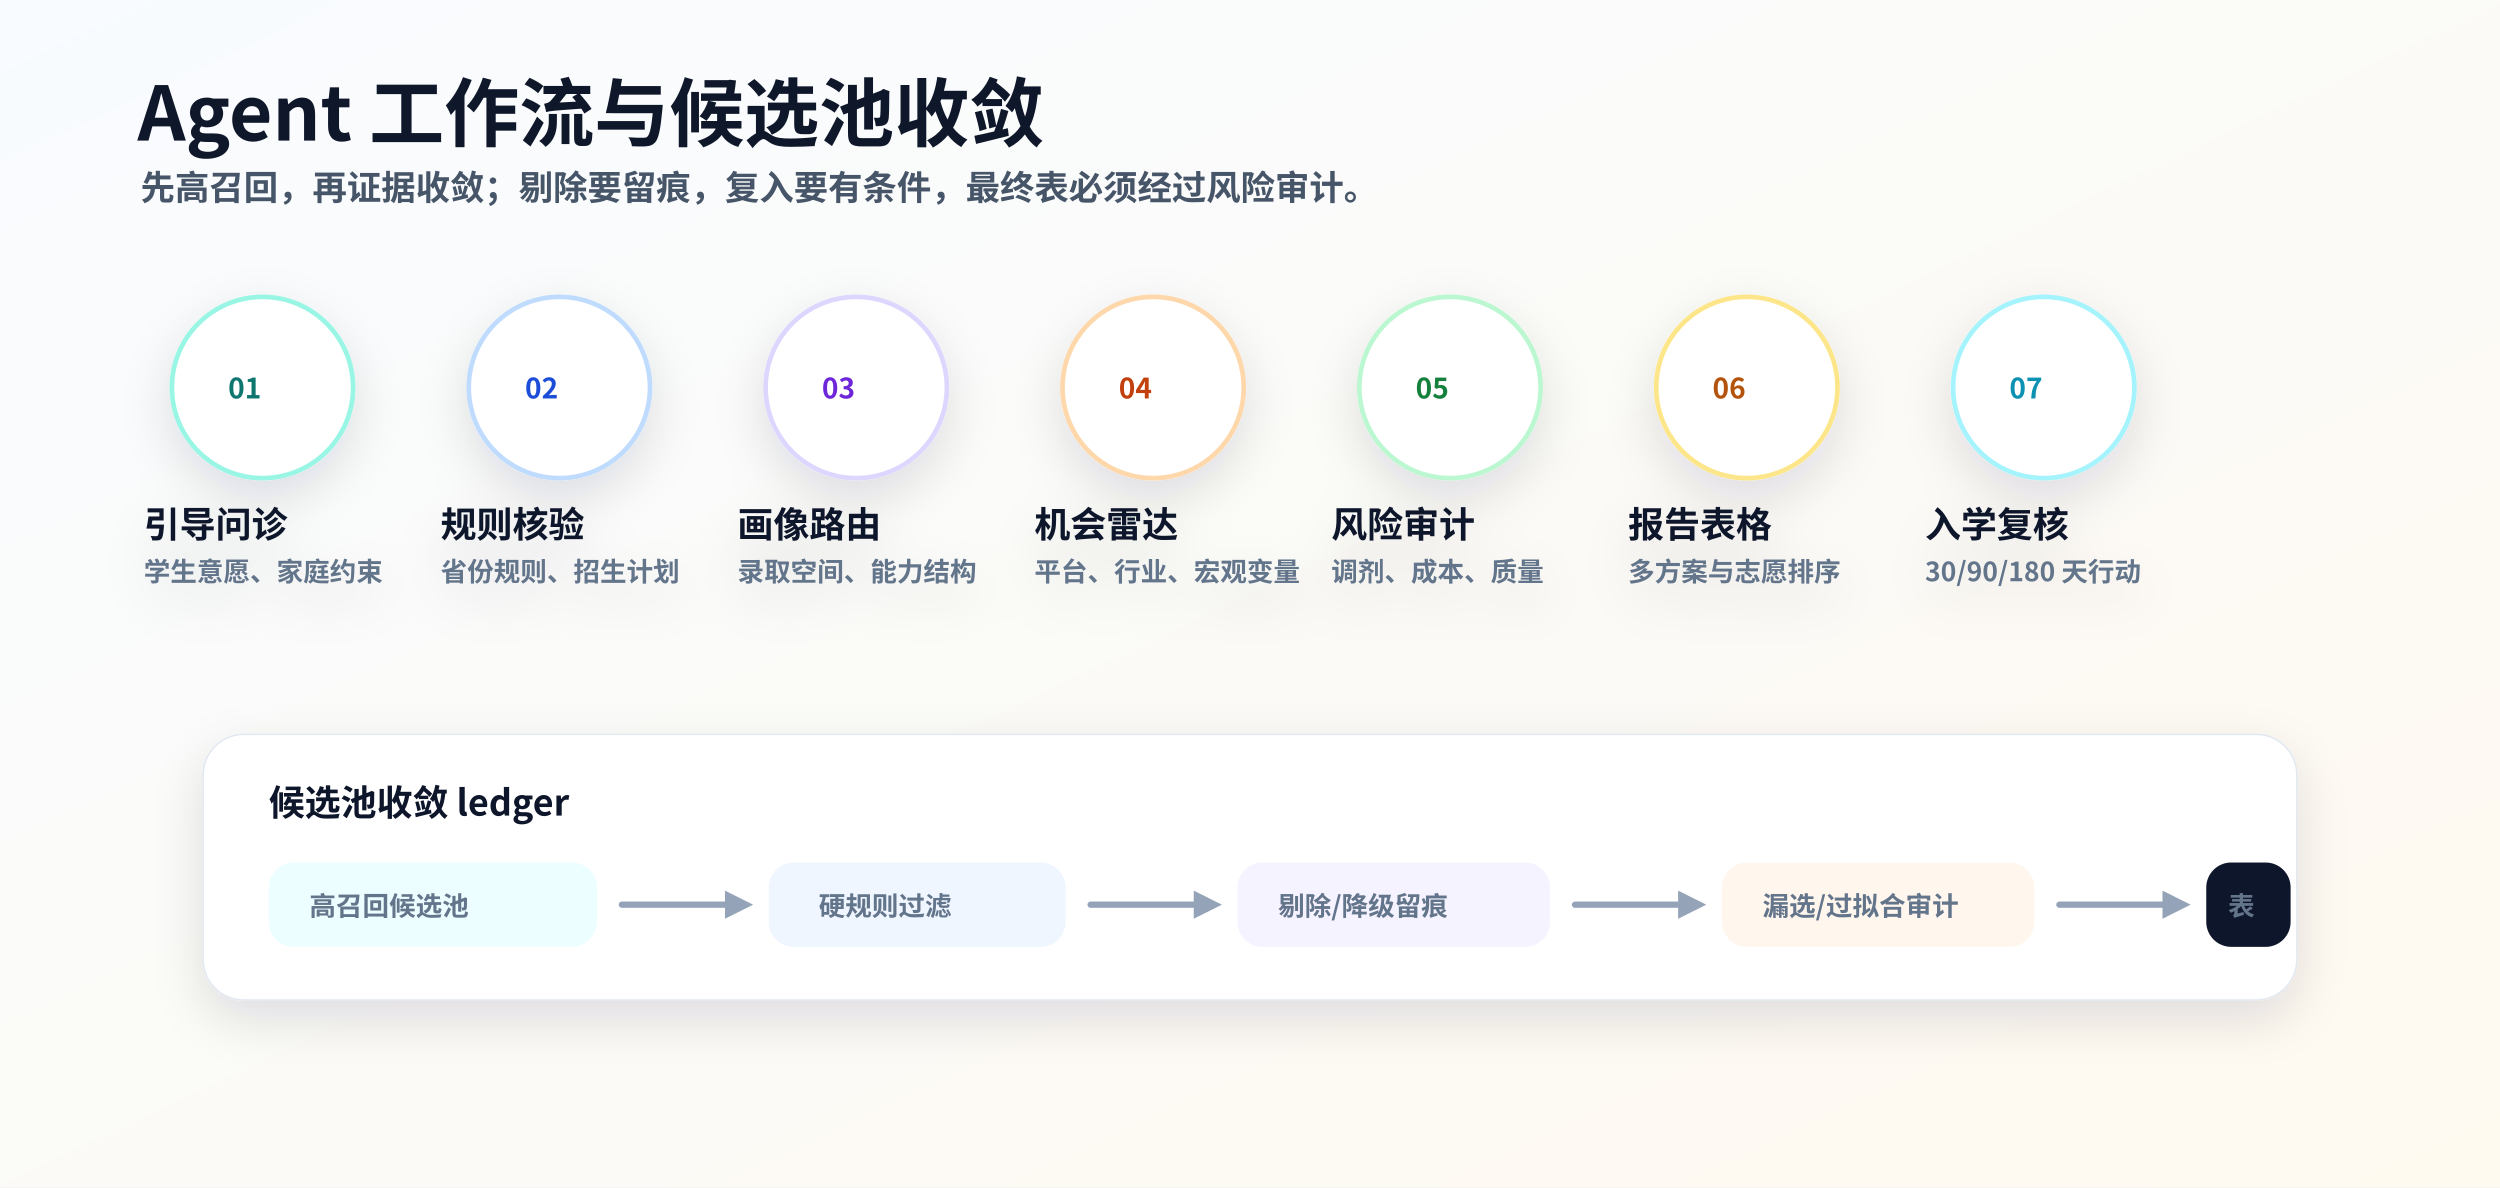
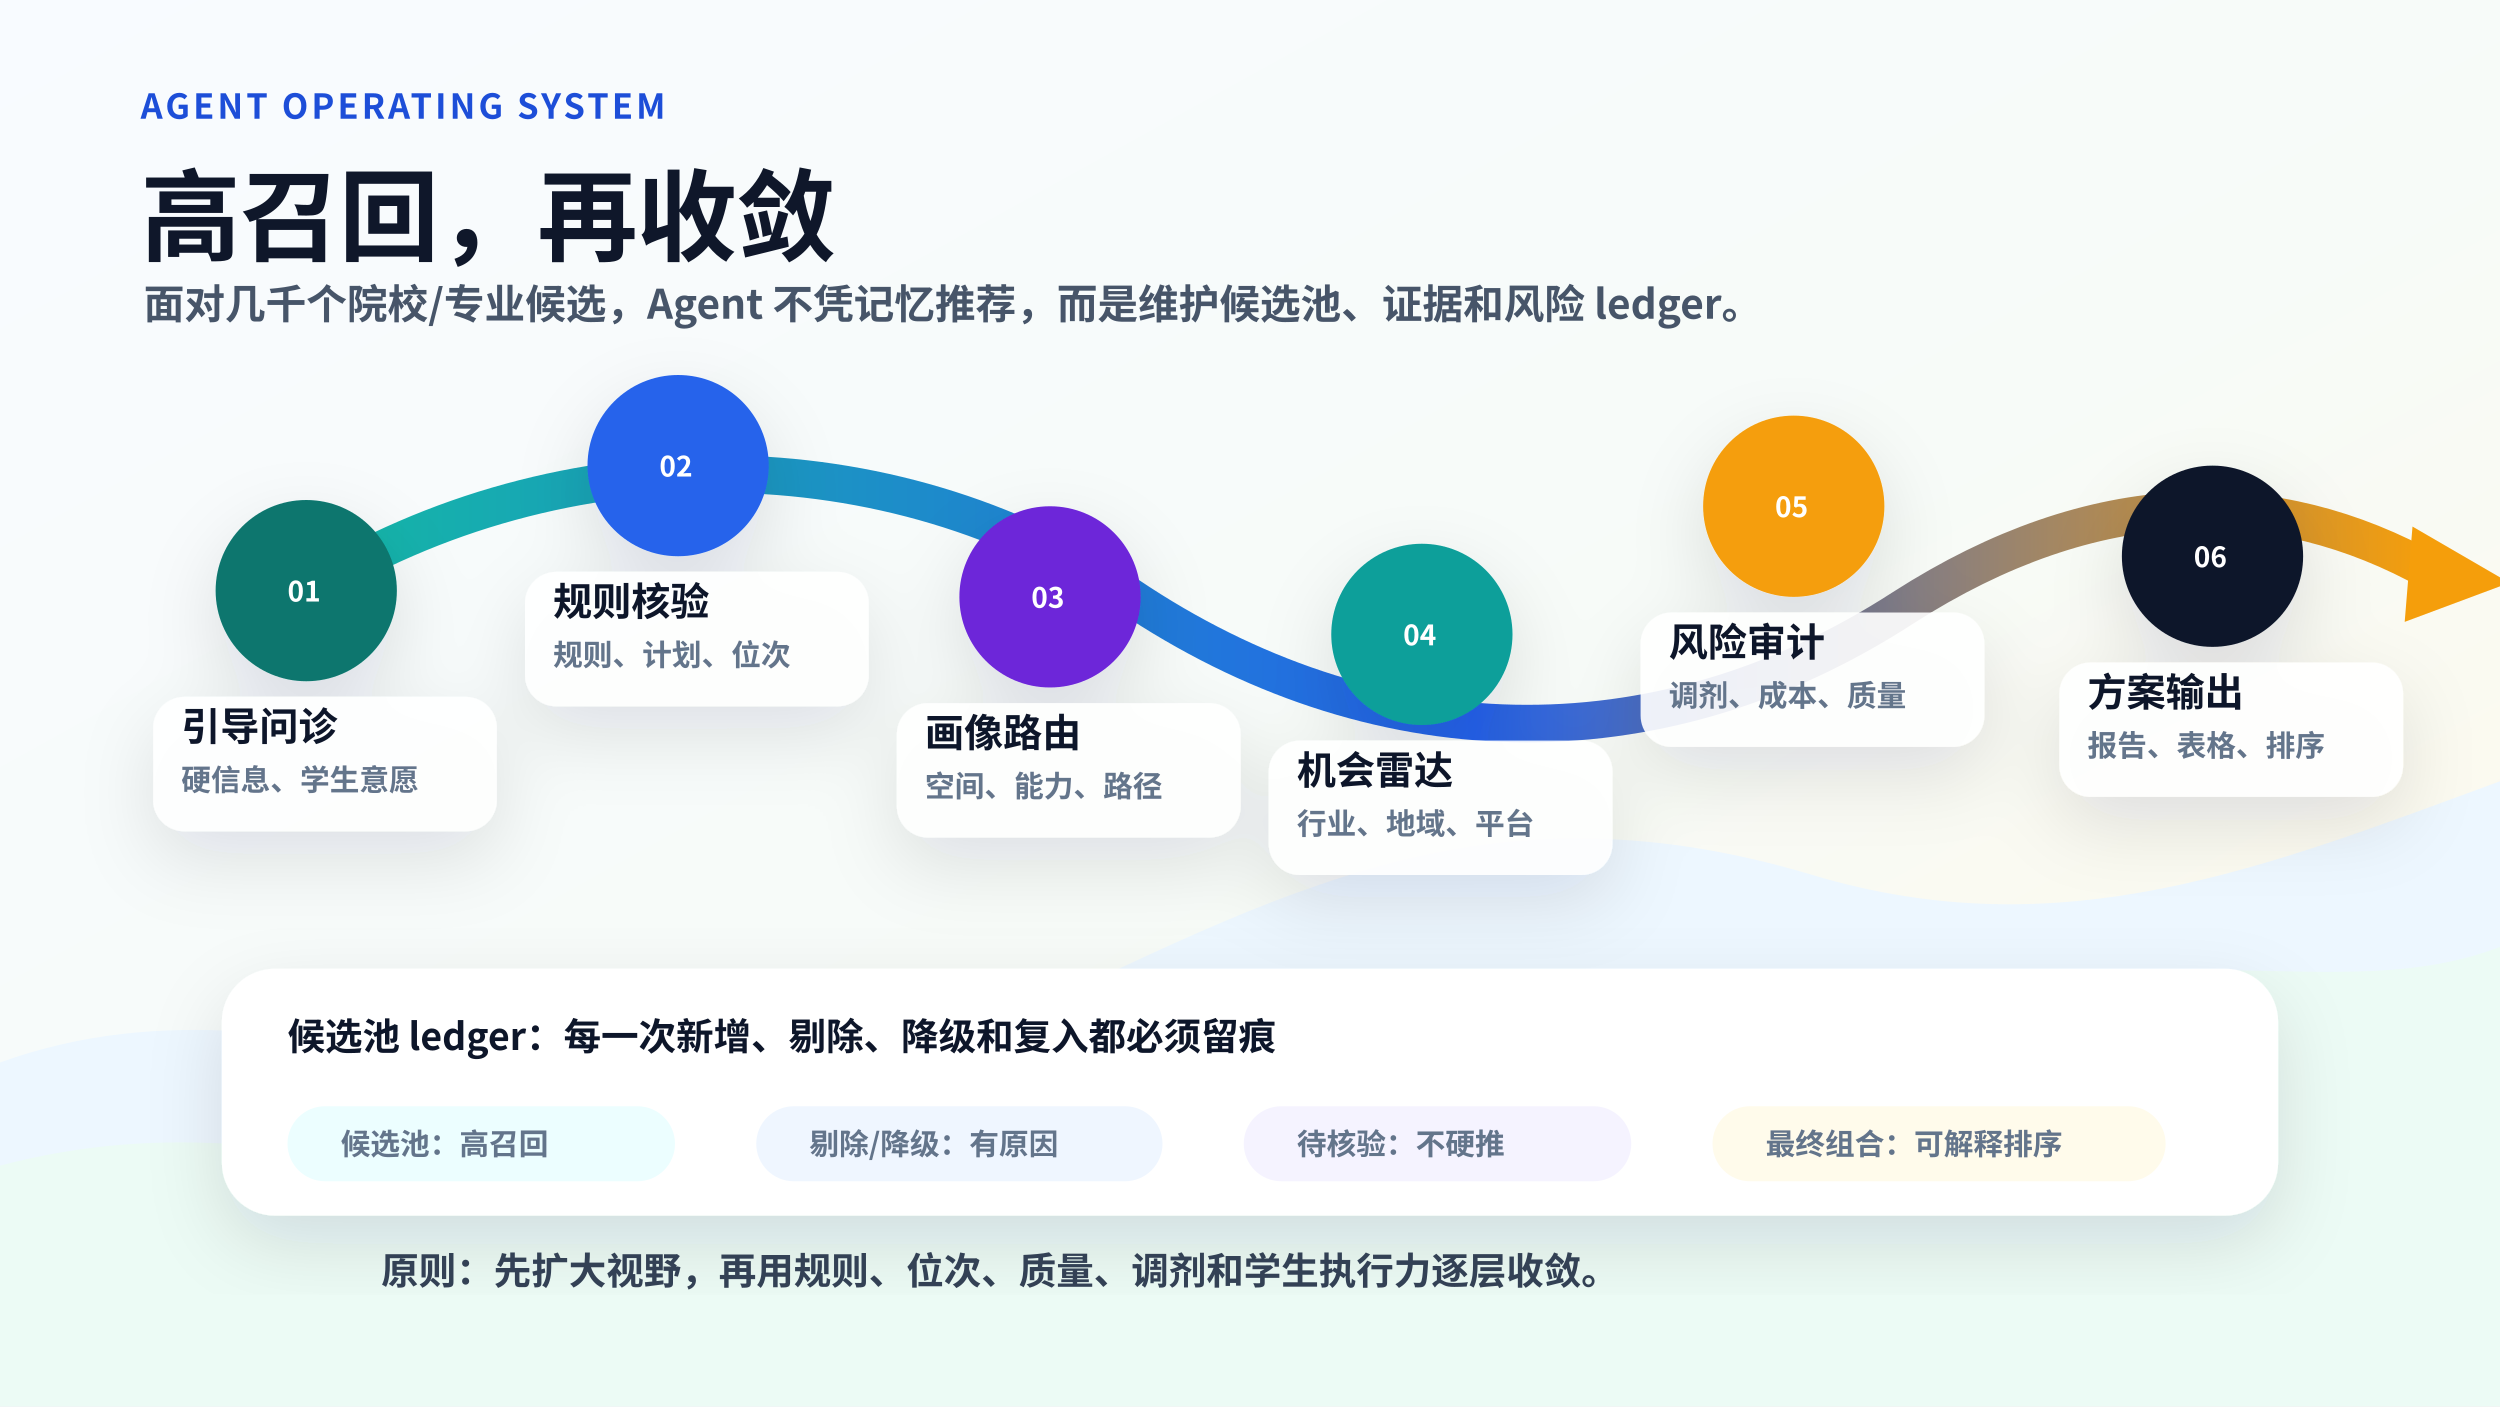
- <svg xmlns="http://www.w3.org/2000/svg" width="1600" height="760" viewBox="0 0 1600 760" role="img" aria-label="Lever-GaoKao Agent 工作流与候选池收敛">
+ <svg xmlns="http://www.w3.org/2000/svg" width="1600" height="900" viewBox="0 0 1600 900" role="img" aria-label="Lever-GaoKao Agent 执行闭环：高召回，再收敛">
  <defs>
    <linearGradient id="bg" x1="0" y1="0" x2="1" y2="1">
      <stop offset="0" stop-color="#f8fbff" />
-       <stop offset="1" stop-color="#fffaf0" />
+       <stop offset=".55" stop-color="#f7fbf8" />
+       <stop offset="1" stop-color="#fff8e7" />
    </linearGradient>
-     <linearGradient id="line" x1="0" y1="0" x2="1" y2="0">
-       <stop offset="0" stop-color="#0f9f9a" />
+     <linearGradient id="flow" x1="0" y1="0" x2="1" y2="0">
+       <stop offset="0" stop-color="#14b8a6" />
      <stop offset=".55" stop-color="#2563eb" />
      <stop offset="1" stop-color="#f59e0b" />
    </linearGradient>
-     <filter id="shadow" x="-15%" y="-25%" width="130%" height="150%">
-       <feDropShadow dx="0" dy="12" stdDeviation="16" flood-color="#0f172a" flood-opacity="0.12" />
+     <filter id="shadow" x="-18%" y="-28%" width="136%" height="160%">
+       <feDropShadow dx="0" dy="18" stdDeviation="24" flood-color="#0f172a" flood-opacity=".12" />
    </filter>
    <style>
      .font{font-family:-apple-system,BlinkMacSystemFont,"PingFang SC","Noto Sans CJK SC","Microsoft YaHei",Arial,sans-serif}
-       .title{font-size:48px;font-weight:820;fill:#0f172a}
-       .sub{font-size:22px;font-weight:560;fill:#475569}
-       .step{font-size:23px;font-weight:800;fill:#0f172a}
-       .desc{font-size:17px;font-weight:560;fill:#64748b}
-       .label{font-size:18px;font-weight:760}
+       .kicker{font-size:22px;font-weight:780;letter-spacing:2px;fill:#1d4ed8}
+       .title{font-size:64px;font-weight:860;letter-spacing:-.5px;fill:#0f172a}
+       .sub{font-size:26px;font-weight:580;fill:#475569}
+       .step{font-size:25px;font-weight:820;fill:#0f172a}
+       .desc{font-size:19px;font-weight:560;fill:#64748b}
+       .num{font-size:18px;font-weight:850;fill:#ffffff}
+       .ledger{font-size:24px;font-weight:820;fill:#0f172a}
    </style>
  </defs>
-   <rect width="1600" height="760" fill="url(#bg)" />
-   <text class="font title" x="88" y="90">Agent 工作流与候选池收敛</text>
-   <text class="font sub" x="90" y="128">先高召回，再证据收敛；剔除要留痕，复入要有条件，最终表必须经过风险审计。</text>
-   <path d="M168 248 H1420" stroke="url(#line)" stroke-width="12" stroke-linecap="round" />
-   <g filter="url(#shadow)">
-     <g transform="translate(92 188)">
-       <circle cx="76" cy="60" r="58" fill="#ffffff" stroke="#99f6e4" stroke-width="3" />
-       <text class="font label" x="54" y="67" fill="#0f766e">01</text>
-       <text class="font step" x="0" y="156">引导问诊</text>
-       <text class="font desc" x="0" y="184">学生意愿、家庭约束</text>
-     </g>
-     <g transform="translate(282 188)">
-       <circle cx="76" cy="60" r="58" fill="#ffffff" stroke="#bfdbfe" stroke-width="3" />
-       <text class="font label" x="54" y="67" fill="#1d4ed8">02</text>
-       <text class="font step" x="0" y="156">规则核验</text>
-       <text class="font desc" x="0" y="184">省份规则、招生计划</text>
-     </g>
-     <g transform="translate(472 188)">
-       <circle cx="76" cy="60" r="58" fill="#ffffff" stroke="#ddd6fe" stroke-width="3" />
-       <text class="font label" x="54" y="67" fill="#6d28d9">03</text>
-       <text class="font step" x="0" y="156">画像路由</text>
-       <text class="font desc" x="0" y="184">录取空间、能力结构</text>
-     </g>
-     <g transform="translate(662 188)">
-       <circle cx="76" cy="60" r="58" fill="#ffffff" stroke="#fed7aa" stroke-width="3" />
-       <text class="font label" x="54" y="67" fill="#c2410c">04</text>
-       <text class="font step" x="0" y="156">机会雷达</text>
-       <text class="font desc" x="0" y="184">平台、行业、宏观变量</text>
-     </g>
-     <g transform="translate(852 188)">
-       <circle cx="76" cy="60" r="58" fill="#ffffff" stroke="#bbf7d0" stroke-width="3" />
-       <text class="font label" x="54" y="67" fill="#15803d">05</text>
-       <text class="font step" x="0" y="156">风险审计</text>
-       <text class="font desc" x="0" y="184">调剂、成本、质量</text>
-     </g>
-     <g transform="translate(1042 188)">
-       <circle cx="76" cy="60" r="58" fill="#ffffff" stroke="#fde68a" stroke-width="3" />
-       <text class="font label" x="54" y="67" fill="#b45309">06</text>
-       <text class="font step" x="0" y="156">报告表格</text>
-       <text class="font desc" x="0" y="184">多方案与志愿排序</text>
-     </g>
-     <g transform="translate(1232 188)">
-       <circle cx="76" cy="60" r="58" fill="#ffffff" stroke="#a5f3fc" stroke-width="3" />
-       <text class="font label" x="54" y="67" fill="#0891b2">07</text>
-       <text class="font step" x="0" y="156">入学复核</text>
-       <text class="font desc" x="0" y="184">30/90/180 天行动</text>
+   <rect width="1600" height="900" fill="url(#bg)" />
+   <path d="M0 680 C210 604 400 768 618 666 C806 580 940 494 1160 560 C1320 608 1450 555 1600 500 L1600 900 L0 900Z" fill="#edf7ff" />
+   <path d="M0 746 C220 688 356 824 620 744 C838 678 1012 734 1214 654 C1380 590 1496 646 1600 606 L1600 900 L0 900Z" fill="#ecfbf5" />
+   <g transform="translate(90 76)">
+     <text class="font kicker" x="0" y="0">AGENT OPERATING SYSTEM</text>
+     <text class="font title" x="0" y="86">高召回，再收敛</text>
+     <text class="font sub" x="2" y="128">面对几千个院校/专业候选，Agent 不凭记忆推荐，而是维护候选池、证据和风险 ledger。</text>
+   </g>
+   <g transform="translate(116 238)">
+     <path d="M80 140 C245 38 455 42 606 143 C762 248 943 254 1102 151 C1225 72 1340 72 1440 128" fill="none" stroke="url(#flow)" stroke-width="24" stroke-linecap="round" />
+     <path d="M1428 99 l62 36 l-67 25Z" fill="#f59e0b" />
+     <g filter="url(#shadow)">
+       <g transform="translate(0 80)">
+         <circle cx="80" cy="60" r="58" fill="#0f766e" />
+         <text class="font num" x="68" y="67">01</text>
+         <rect x="-18" y="128" width="220" height="86" rx="20" fill="#ffffff" opacity=".88" />
+         <text class="font step" x="0" y="156">引导问诊</text>
+         <text class="font desc" x="0" y="188">硬信息、学生意愿</text>
+       </g>
+       <g transform="translate(238 0)">
+         <circle cx="80" cy="60" r="58" fill="#2563eb" />
+         <text class="font num" x="68" y="67">02</text>
+         <rect x="-18" y="128" width="220" height="86" rx="20" fill="#ffffff" opacity=".88" />
+         <text class="font step" x="0" y="156">规则核验</text>
+         <text class="font desc" x="0" y="188">规则、计划、位次</text>
+       </g>
+       <g transform="translate(476 84)">
+         <circle cx="80" cy="60" r="58" fill="#6d28d9" />
+         <text class="font num" x="68" y="67">03</text>
+         <rect x="-18" y="128" width="220" height="86" rx="20" fill="#ffffff" opacity=".88" />
+         <text class="font step" x="0" y="156">画像路由</text>
+         <text class="font desc" x="0" y="188">空间、能力、路径</text>
+       </g>
+       <g transform="translate(714 108)">
+         <circle cx="80" cy="60" r="58" fill="#0f9f9a" />
+         <text class="font num" x="68" y="67">04</text>
+         <rect x="-18" y="128" width="220" height="86" rx="20" fill="#ffffff" opacity=".88" />
+         <text class="font step" x="0" y="156">机会雷达</text>
+         <text class="font desc" x="0" y="188">行业、地域、平台</text>
+       </g>
+       <g transform="translate(952 26)">
+         <circle cx="80" cy="60" r="58" fill="#f59e0b" />
+         <text class="font num" x="68" y="67">05</text>
+         <rect x="-18" y="128" width="220" height="86" rx="20" fill="#ffffff" opacity=".9" />
+         <text class="font step" x="0" y="156">风险审计</text>
+         <text class="font desc" x="0" y="188">调剂、成本、质量</text>
+       </g>
+       <g transform="translate(1220 58)">
+         <circle cx="80" cy="60" r="58" fill="#0f172a" />
+         <text class="font num" x="68" y="67">06</text>
+         <rect x="-18" y="128" width="220" height="86" rx="20" fill="#ffffff" opacity=".9" />
+         <text class="font step" x="0" y="156">方案输出</text>
+         <text class="font desc" x="0" y="188">报告、表格、排序</text>
+       </g>
    </g>
  </g>
-   <g transform="translate(130 470)" filter="url(#shadow)">
-     <rect width="1340" height="170" rx="26" fill="#ffffff" stroke="#e2e8f0" />
-     <text class="font step" x="42" y="52">候选池收敛 ledger</text>
-     <g transform="translate(42 82)">
-       <rect width="210" height="54" rx="16" fill="#ecfeff" />
-       <text class="font desc" x="26" y="34" fill="#0f766e" font-weight="800">高召回候选池</text>
-       <path d="M226 27 H300" stroke="#94a3b8" stroke-width="4" stroke-linecap="round" />
-       <path d="M292 18 l18 9 l-18 9Z" fill="#94a3b8" />
-       <rect x="320" width="190" height="54" rx="16" fill="#eff6ff" />
-       <text class="font desc" x="352" y="34" fill="#1d4ed8" font-weight="800">硬规则过滤</text>
-       <path d="M526 27 H600" stroke="#94a3b8" stroke-width="4" stroke-linecap="round" />
-       <path d="M592 18 l18 9 l-18 9Z" fill="#94a3b8" />
-       <rect x="620" width="200" height="54" rx="16" fill="#f5f3ff" />
-       <text class="font desc" x="646" y="34" fill="#6d28d9" font-weight="800">剔除/降级留痕</text>
-       <path d="M836 27 H910" stroke="#94a3b8" stroke-width="4" stroke-linecap="round" />
-       <path d="M902 18 l18 9 l-18 9Z" fill="#94a3b8" />
-       <rect x="930" width="200" height="54" rx="16" fill="#fff7ed" />
-       <text class="font desc" x="956" y="34" fill="#c2410c" font-weight="800">漏选/过拟合审计</text>
-       <path d="M1146 27 H1220" stroke="#94a3b8" stroke-width="4" stroke-linecap="round" />
-       <path d="M1212 18 l18 9 l-18 9Z" fill="#94a3b8" />
-       <rect x="1240" width="54" height="54" rx="16" fill="#0f172a" />
-       <text class="font desc" x="1254" y="34" fill="#ffffff" font-weight="900">表</text>
+   <g transform="translate(142 620)" filter="url(#shadow)">
+     <rect width="1316" height="158" rx="34" fill="#ffffff" />
+     <text class="font ledger" x="42" y="52">候选池 ledger：每一次新增、剔除、降级和复入都必须留痕</text>
+     <g transform="translate(42 88)">
+       <rect width="248" height="48" rx="24" fill="#ecfeff" />
+       <text class="font desc" x="34" y="31" fill="#0f766e" font-weight="820">候选池：高召回</text>
+       <rect x="300" width="260" height="48" rx="24" fill="#eff6ff" />
+       <text class="font desc" x="334" y="31" fill="#1d4ed8" font-weight="820">剔除/降级：有原因</text>
+       <rect x="612" width="248" height="48" rx="24" fill="#f5f3ff" />
+       <text class="font desc" x="646" y="31" fill="#6d28d9" font-weight="820">待核验：不硬推</text>
+       <rect x="912" width="290" height="48" rx="24" fill="#fffbeb" />
+       <text class="font desc" x="946" y="31" fill="#b45309" font-weight="820">最终组合：可解释排序</text>
    </g>
  </g>
+   <g transform="translate(244 822)">
+     <text class="font" x="0" y="0" font-size="24" font-weight="760" fill="#334155">原则：先扩大视野，再用规则、位次、质量、调剂和学生执行力逐层收敛。</text>
+   </g>
</svg>
